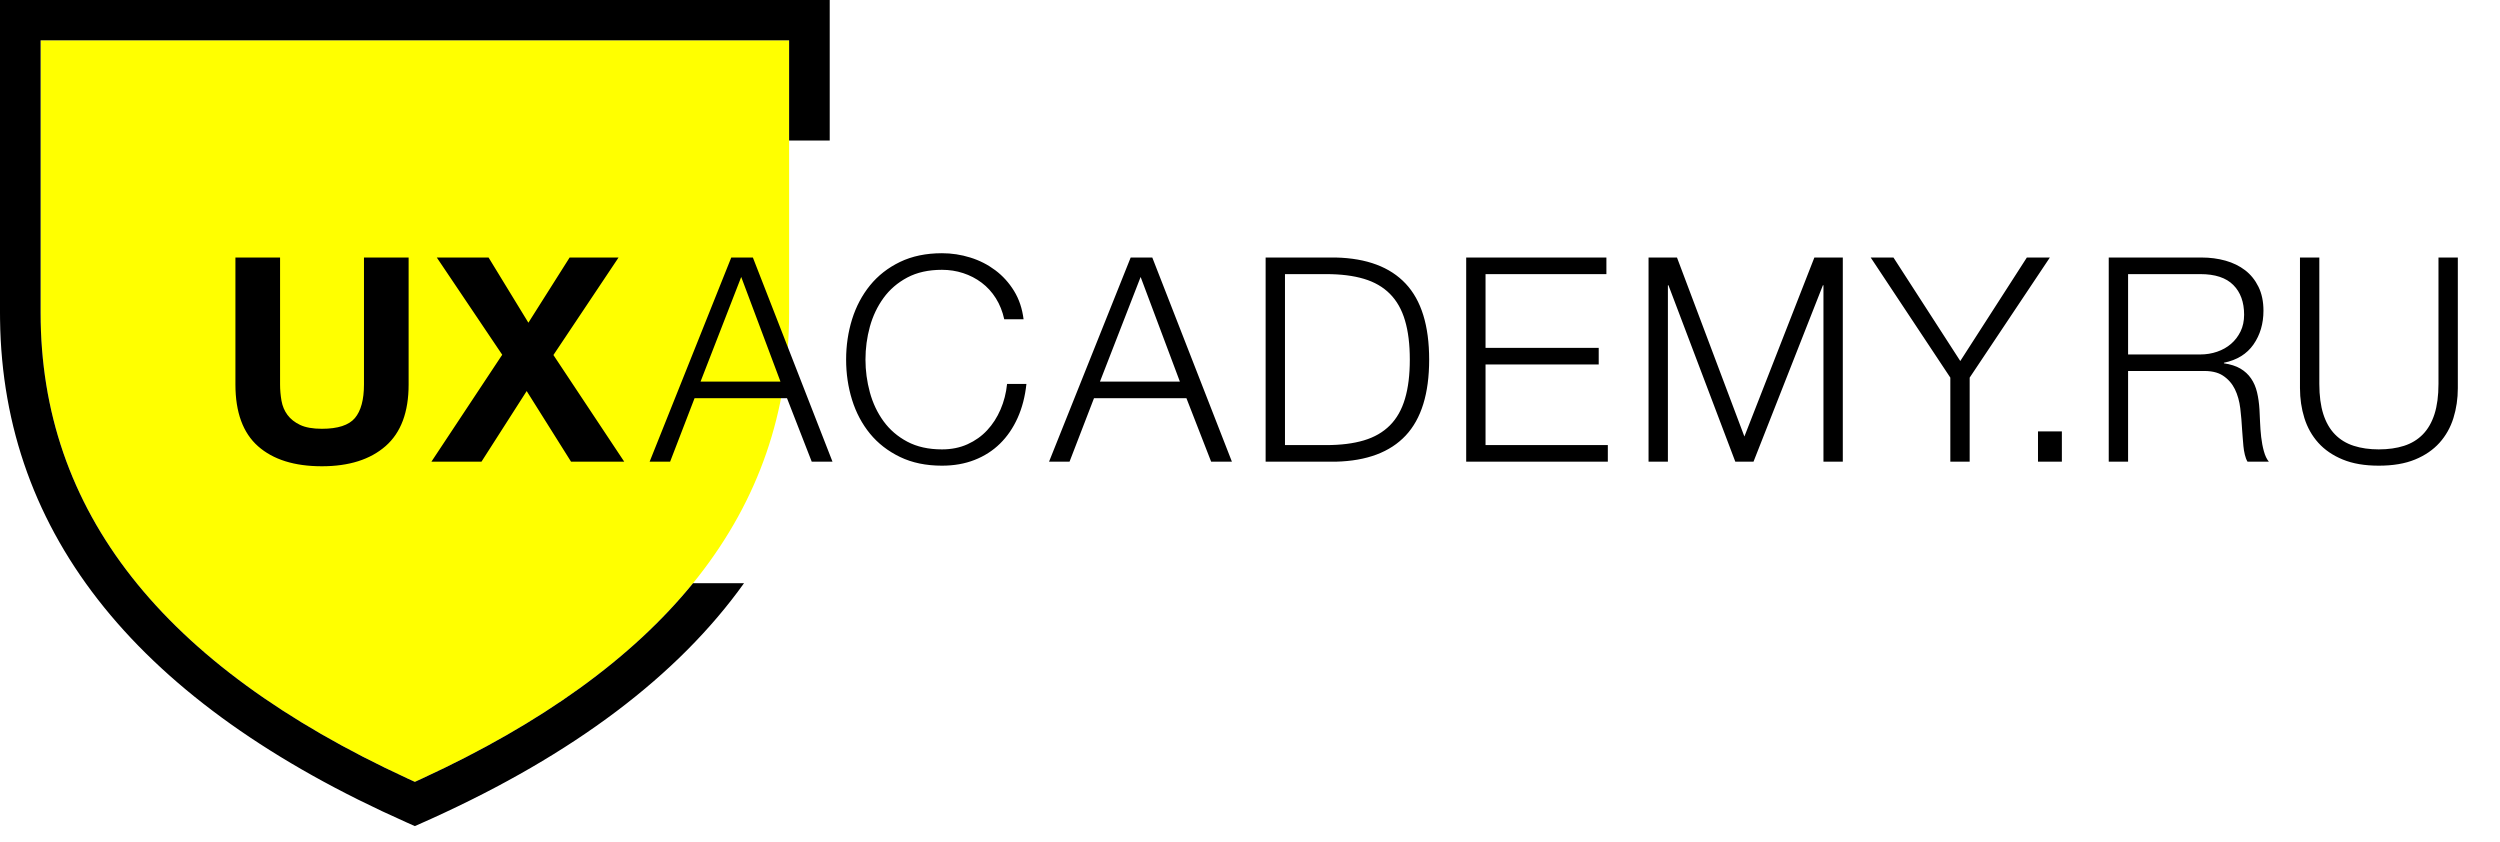
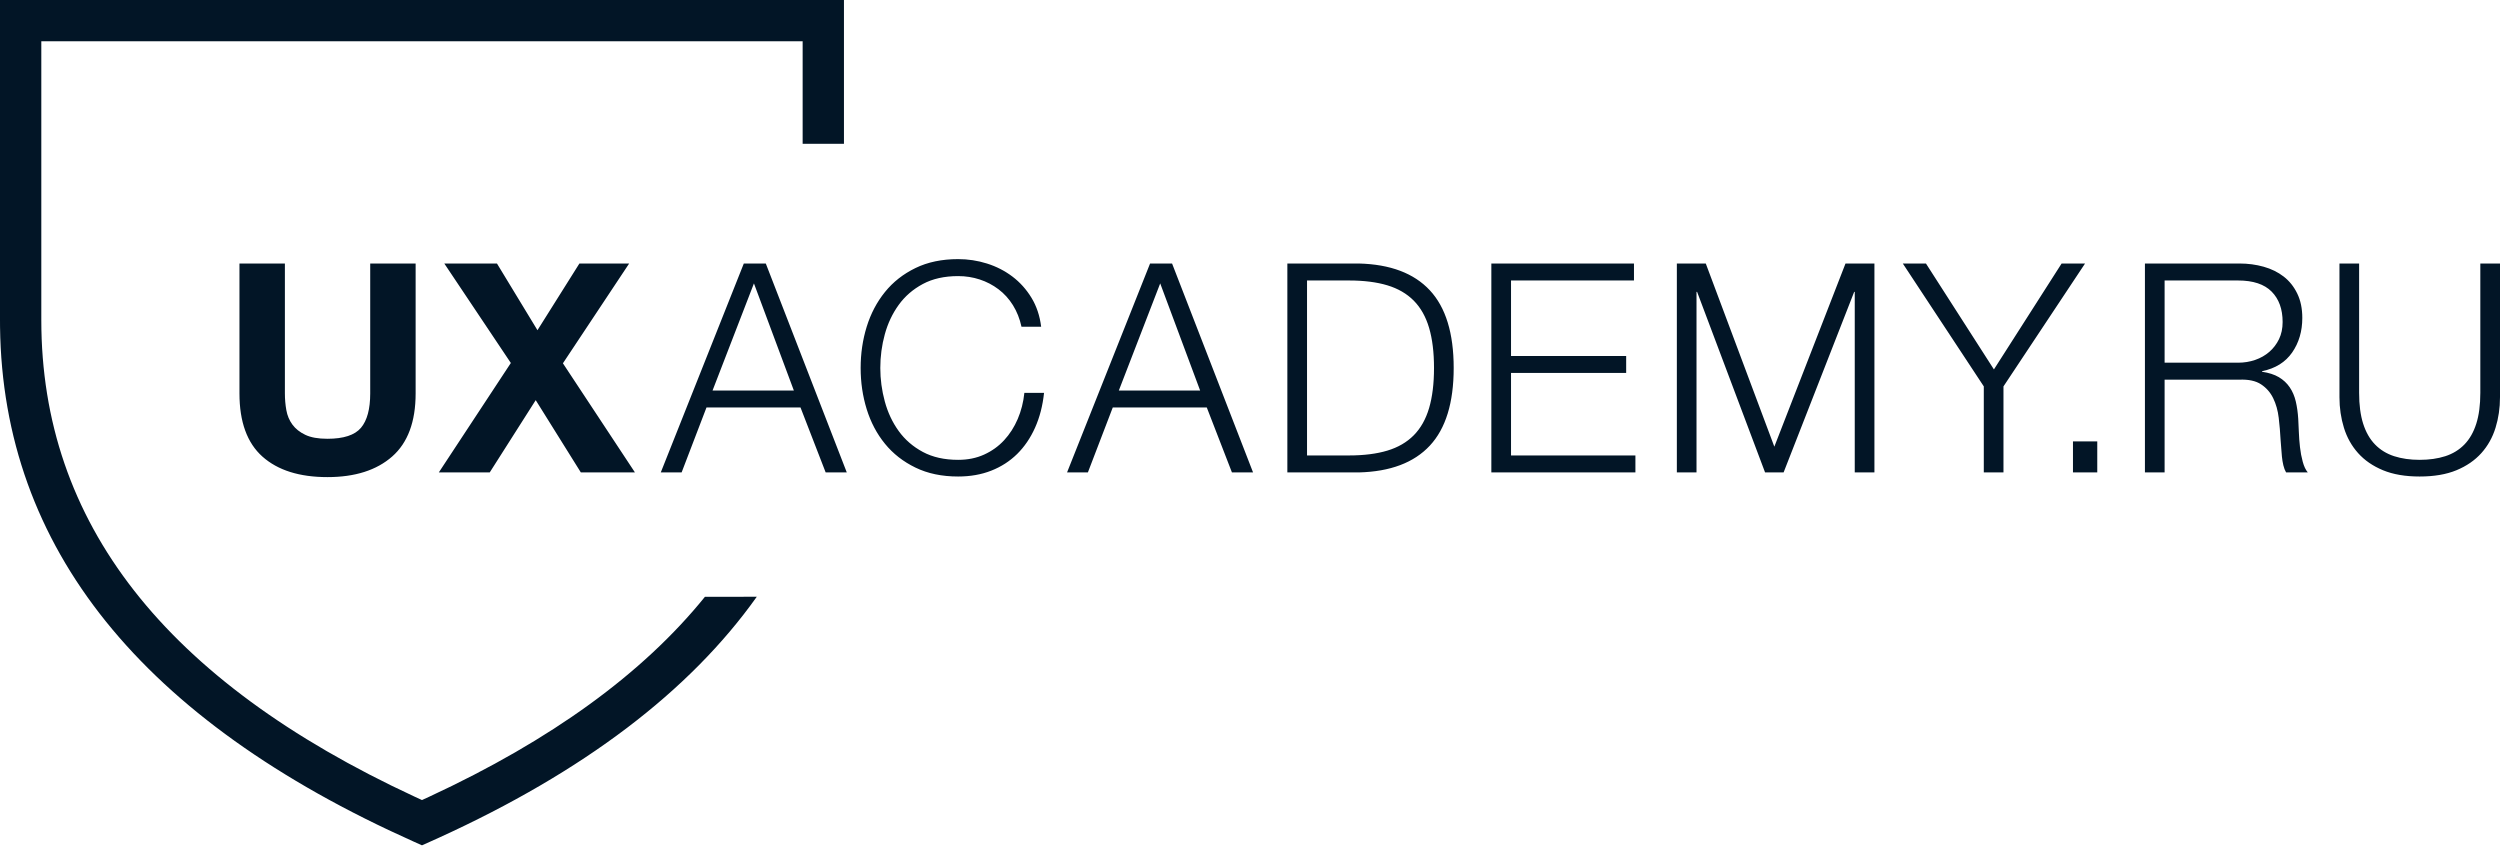
- <svg xmlns="http://www.w3.org/2000/svg" width="107" height="36" viewBox="0 0 107 36" fill="none">
-   <path d="M1.738 13.391V1.727H33.774V13.391C33.774 21.84 28.593 28.465 18.076 33.317L17.756 33.464C7.024 28.598 1.738 21.926 1.738 13.391Z" fill="#FFFF00" />
-   <path d="M35.512 0V6.016H33.774V1.727H1.738V13.391C1.738 21.841 6.919 28.465 17.436 33.317L17.756 33.464L18.076 33.317C23.198 30.954 27.054 28.171 29.663 24.961L31.844 24.961C29.011 28.923 24.545 32.285 18.471 35.038L18.111 35.199L17.756 35.357L17.401 35.199C5.971 30.116 0.118 22.922 0.002 13.672L0 13.391V0H35.512ZM11.987 11.022V16.456C11.987 16.692 12.008 16.925 12.048 17.153C12.089 17.382 12.174 17.584 12.304 17.759C12.434 17.934 12.614 18.077 12.845 18.187C13.077 18.297 13.387 18.352 13.777 18.352C14.458 18.352 14.929 18.2 15.189 17.894C15.448 17.588 15.578 17.108 15.578 16.456V11.022H17.489V16.456C17.489 17.639 17.16 18.518 16.503 19.093C15.846 19.668 14.937 19.956 13.777 19.956C12.6 19.956 11.689 19.67 11.044 19.099C10.399 18.528 10.076 17.647 10.076 16.456V11.022H11.987ZM40.316 10.838C40.73 10.838 41.133 10.899 41.527 11.022C41.921 11.144 42.278 11.326 42.598 11.566C42.919 11.807 43.187 12.103 43.402 12.454C43.617 12.804 43.752 13.208 43.809 13.665H42.982C42.909 13.331 42.789 13.031 42.623 12.766C42.456 12.501 42.253 12.278 42.014 12.099C41.775 11.919 41.511 11.783 41.223 11.689C40.935 11.595 40.632 11.548 40.316 11.548C39.74 11.548 39.245 11.658 38.831 11.878C38.417 12.099 38.078 12.39 37.815 12.753C37.551 13.117 37.356 13.527 37.23 13.983C37.105 14.44 37.042 14.909 37.042 15.391C37.042 15.864 37.105 16.331 37.23 16.792C37.356 17.253 37.551 17.665 37.815 18.028C38.078 18.391 38.417 18.683 38.831 18.903C39.245 19.123 39.74 19.234 40.316 19.234C40.722 19.234 41.087 19.16 41.411 19.013C41.736 18.866 42.016 18.667 42.251 18.414C42.487 18.161 42.677 17.865 42.823 17.526C42.969 17.188 43.063 16.823 43.103 16.431H43.931C43.874 16.97 43.748 17.455 43.554 17.887C43.359 18.32 43.107 18.687 42.799 18.989C42.491 19.291 42.128 19.523 41.71 19.686C41.292 19.85 40.827 19.931 40.316 19.931C39.634 19.931 39.036 19.807 38.521 19.558C38.005 19.309 37.577 18.977 37.236 18.561C36.896 18.145 36.64 17.663 36.469 17.116C36.299 16.57 36.214 15.995 36.214 15.391C36.214 14.787 36.299 14.212 36.469 13.665C36.64 13.119 36.896 12.635 37.236 12.215C37.577 11.795 38.005 11.46 38.521 11.211C39.036 10.963 39.634 10.838 40.316 10.838ZM99.267 11.022V16.431C99.267 16.937 99.324 17.367 99.437 17.722C99.551 18.077 99.717 18.367 99.936 18.591C100.155 18.816 100.423 18.979 100.74 19.081C101.056 19.183 101.413 19.234 101.811 19.234C102.217 19.234 102.578 19.183 102.894 19.081C103.211 18.979 103.478 18.816 103.698 18.591C103.917 18.367 104.083 18.077 104.197 17.722C104.31 17.367 104.367 16.937 104.367 16.431V11.022H105.195V16.615C105.195 17.063 105.132 17.49 105.006 17.894C104.88 18.297 104.681 18.65 104.41 18.952C104.138 19.254 103.789 19.493 103.363 19.668C102.937 19.844 102.419 19.931 101.811 19.931C101.21 19.931 100.697 19.844 100.271 19.668C99.845 19.493 99.496 19.254 99.224 18.952C98.953 18.65 98.754 18.297 98.628 17.894C98.502 17.49 98.439 17.063 98.439 16.615V11.022H99.267ZM20.911 11.022L22.615 13.812L24.38 11.022H26.474L23.686 15.195L26.717 19.76H24.441L22.542 16.737L20.607 19.76H18.464L21.495 15.183L18.695 11.022H20.911ZM32.223 11.022L35.631 19.76H34.742L33.684 17.043H29.727L28.681 19.76H27.804L31.298 11.022H32.223ZM49.318 11.022L52.726 19.76H51.837L50.779 17.043H46.823L45.776 19.76H44.899L48.393 11.022H49.318ZM57.176 11.022C58.498 11.054 59.495 11.428 60.164 12.142C60.833 12.855 61.168 13.938 61.168 15.391C61.168 16.843 60.833 17.926 60.164 18.64C59.495 19.354 58.498 19.727 57.176 19.76H54.169V11.022H57.176ZM68.754 11.022V11.732H63.581V14.889H68.425V15.599H63.581V19.05H68.815V19.76H62.753V11.022H68.754ZM94.234 11.022C94.591 11.022 94.93 11.067 95.251 11.156C95.571 11.246 95.851 11.383 96.091 11.566C96.33 11.75 96.521 11.986 96.663 12.276C96.805 12.566 96.876 12.906 96.876 13.298C96.876 13.853 96.734 14.334 96.45 14.742C96.166 15.15 95.744 15.411 95.184 15.525V15.55C95.468 15.591 95.703 15.666 95.89 15.776C96.076 15.886 96.229 16.027 96.346 16.199C96.464 16.37 96.549 16.568 96.602 16.792C96.655 17.017 96.689 17.259 96.705 17.52C96.713 17.667 96.722 17.847 96.73 18.059C96.738 18.271 96.754 18.485 96.778 18.701C96.803 18.918 96.841 19.122 96.894 19.313C96.947 19.505 97.018 19.654 97.107 19.76H96.194C96.145 19.678 96.107 19.578 96.079 19.46C96.05 19.342 96.03 19.219 96.018 19.093C96.005 18.966 95.995 18.842 95.987 18.72C95.979 18.597 95.971 18.491 95.963 18.401C95.947 18.091 95.92 17.783 95.884 17.477C95.847 17.172 95.77 16.898 95.653 16.657C95.535 16.417 95.364 16.223 95.141 16.076C94.918 15.929 94.612 15.864 94.222 15.88H91.082V19.76H90.254V11.022H94.234ZM71.775 11.022L74.66 18.683L77.655 11.022H78.872V19.76H78.044V12.209H78.02L75.05 19.76H74.271L71.41 12.209H71.386V19.76H70.558V11.022H71.775ZM81.04 11.022L83.9 15.452L86.749 11.022H87.734L84.302 16.162V19.76H83.474V16.162L80.066 11.022H81.04ZM88.248 18.463V19.76H87.226V18.463H88.248ZM56.762 11.732H54.997V19.05H56.762C57.387 19.05 57.924 18.983 58.375 18.848C58.825 18.714 59.196 18.499 59.488 18.206C59.781 17.912 59.996 17.532 60.133 17.067C60.272 16.602 60.34 16.044 60.34 15.391C60.34 14.738 60.272 14.179 60.133 13.714C59.996 13.249 59.781 12.87 59.488 12.576C59.196 12.282 58.825 12.068 58.375 11.934C57.924 11.799 57.387 11.732 56.762 11.732ZM31.724 11.854L29.983 16.333H33.404L31.724 11.854ZM48.819 11.854L47.078 16.333H50.499L48.819 11.854ZM94.174 11.732H91.082V15.171H94.174C94.425 15.171 94.665 15.132 94.892 15.054C95.119 14.977 95.318 14.865 95.488 14.718C95.659 14.571 95.794 14.393 95.896 14.185C95.997 13.977 96.048 13.739 96.048 13.469C96.048 12.931 95.894 12.507 95.585 12.197C95.277 11.887 94.806 11.732 94.174 11.732Z" fill="black" />
+ <svg xmlns="http://www.w3.org/2000/svg" width="139" height="47" viewBox="0 0 139 47" fill="none">
+   <path d="M46.924 0V7.997H44.627V2.295H2.297V17.801C2.297 29.033 9.143 37.838 23.039 44.288L23.462 44.483L23.886 44.288C30.653 41.147 35.748 37.447 39.195 33.181L42.077 33.18C38.334 38.447 32.433 42.916 24.406 46.576L23.931 46.79L23.462 47L22.993 46.79C7.89 40.033 0.155 30.47 0.002 18.174L0 17.801V0H46.924ZM15.84 14.651V21.874C15.84 22.189 15.866 22.498 15.92 22.802C15.974 23.105 16.086 23.374 16.258 23.607C16.429 23.84 16.668 24.03 16.974 24.176C17.279 24.323 17.689 24.396 18.204 24.396C19.105 24.396 19.727 24.192 20.07 23.786C20.413 23.379 20.584 22.742 20.584 21.874V14.651H23.109V21.874C23.109 23.447 22.675 24.616 21.807 25.38C20.938 26.145 19.737 26.527 18.204 26.527C16.649 26.527 15.445 26.147 14.593 25.388C13.741 24.629 13.314 23.458 13.314 21.874V14.651H15.84ZM53.272 14.407C53.819 14.407 54.352 14.488 54.872 14.651C55.392 14.814 55.864 15.055 56.288 15.375C56.711 15.695 57.065 16.088 57.349 16.555C57.633 17.021 57.813 17.558 57.888 18.165H56.794C56.698 17.72 56.539 17.322 56.32 16.969C56.1 16.617 55.832 16.321 55.516 16.083C55.199 15.844 54.851 15.662 54.47 15.538C54.089 15.413 53.69 15.351 53.272 15.351C52.511 15.351 51.856 15.497 51.31 15.79C50.763 16.083 50.315 16.47 49.967 16.953C49.618 17.436 49.361 17.981 49.195 18.588C49.028 19.195 48.945 19.819 48.945 20.459C48.945 21.088 49.028 21.709 49.195 22.322C49.361 22.934 49.618 23.482 49.967 23.965C50.315 24.447 50.763 24.835 51.31 25.128C51.856 25.421 52.511 25.567 53.272 25.567C53.808 25.567 54.291 25.47 54.719 25.274C55.148 25.079 55.518 24.813 55.829 24.477C56.14 24.141 56.392 23.748 56.585 23.298C56.778 22.848 56.901 22.362 56.955 21.842H58.049C57.974 22.558 57.807 23.203 57.55 23.778C57.293 24.352 56.96 24.84 56.553 25.242C56.145 25.643 55.666 25.952 55.113 26.169C54.561 26.386 53.947 26.494 53.272 26.494C52.371 26.494 51.58 26.329 50.9 25.998C50.219 25.668 49.653 25.226 49.203 24.672C48.752 24.119 48.414 23.479 48.189 22.753C47.964 22.026 47.852 21.262 47.852 20.459C47.852 19.656 47.964 18.892 48.189 18.165C48.414 17.438 48.752 16.796 49.203 16.237C49.653 15.679 50.219 15.234 50.9 14.903C51.58 14.572 52.371 14.407 53.272 14.407ZM131.167 14.651V21.842C131.167 22.514 131.242 23.086 131.392 23.558C131.543 24.03 131.762 24.415 132.052 24.713C132.341 25.011 132.695 25.228 133.113 25.364C133.532 25.499 134.003 25.567 134.529 25.567C135.065 25.567 135.542 25.499 135.96 25.364C136.378 25.228 136.732 25.011 137.022 24.713C137.311 24.415 137.531 24.03 137.681 23.558C137.831 23.086 137.906 22.514 137.906 21.842V14.651H139V22.086C139 22.682 138.917 23.249 138.751 23.786C138.585 24.323 138.322 24.792 137.963 25.193C137.603 25.594 137.142 25.912 136.579 26.145C136.016 26.378 135.333 26.494 134.529 26.494C133.735 26.494 133.057 26.378 132.494 26.145C131.931 25.912 131.47 25.594 131.111 25.193C130.752 24.792 130.489 24.323 130.323 23.786C130.157 23.249 130.074 22.682 130.074 22.086V14.651H131.167ZM27.631 14.651L29.883 18.36L32.215 14.651H34.981L31.298 20.199L35.303 26.267H32.295L29.786 22.248L27.229 26.267H24.398L28.403 20.182L24.703 14.651H27.631ZM42.578 14.651L47.081 26.267H45.907L44.508 22.655H39.281L37.898 26.267H36.739L41.356 14.651H42.578ZM65.167 14.651L69.67 26.267H68.496L67.097 22.655H61.87L60.486 26.267H59.328L63.944 14.651H65.167ZM75.55 14.651C77.297 14.694 78.614 15.191 79.498 16.14C80.383 17.089 80.825 18.528 80.825 20.459C80.825 22.389 80.383 23.829 79.498 24.778C78.614 25.727 77.297 26.223 75.55 26.267H71.577V14.651H75.55ZM90.849 14.651V15.595H84.013V19.792H90.415V20.735H84.013V25.323H90.929V26.267H82.919V14.651H90.849ZM124.517 14.651C124.989 14.651 125.437 14.711 125.86 14.83C126.284 14.949 126.654 15.131 126.97 15.375C127.287 15.619 127.539 15.934 127.726 16.319C127.914 16.704 128.008 17.156 128.008 17.677C128.008 18.415 127.82 19.054 127.445 19.597C127.069 20.139 126.512 20.486 125.772 20.638V20.67C126.147 20.725 126.458 20.825 126.705 20.971C126.951 21.118 127.153 21.305 127.308 21.533C127.463 21.76 127.576 22.023 127.646 22.322C127.715 22.62 127.761 22.943 127.782 23.29C127.793 23.485 127.804 23.723 127.815 24.005C127.825 24.287 127.847 24.572 127.879 24.86C127.911 25.147 127.962 25.418 128.032 25.673C128.101 25.928 128.195 26.126 128.313 26.267H127.107C127.043 26.158 126.992 26.025 126.954 25.868C126.917 25.711 126.89 25.548 126.874 25.38C126.858 25.212 126.844 25.047 126.834 24.884C126.823 24.721 126.812 24.58 126.801 24.461C126.78 24.049 126.745 23.639 126.697 23.233C126.649 22.826 126.547 22.463 126.391 22.143C126.236 21.823 126.011 21.565 125.716 21.37C125.421 21.175 125.016 21.088 124.501 21.11H120.352V26.267H119.258V14.651H124.517ZM94.841 14.651L98.653 24.835L102.61 14.651H104.218V26.267H103.124V16.229H103.092L99.168 26.267H98.138L94.359 16.229H94.326V26.267H93.233V14.651H94.841ZM107.083 14.651L110.862 20.54L114.626 14.651H115.929L111.393 21.484V26.267H110.299V21.484L105.796 14.651H107.083ZM116.608 24.542V26.267H115.257V24.542H116.608ZM75.003 15.595H72.671V25.323H75.003C75.828 25.323 76.539 25.234 77.134 25.055C77.729 24.876 78.219 24.591 78.606 24.201C78.992 23.81 79.276 23.306 79.458 22.688C79.64 22.07 79.731 21.327 79.731 20.459C79.731 19.591 79.64 18.848 79.458 18.23C79.276 17.612 78.992 17.108 78.606 16.717C78.219 16.327 77.729 16.042 77.134 15.863C76.539 15.684 75.828 15.595 75.003 15.595ZM41.919 15.757L39.618 21.712H44.138L41.919 15.757ZM64.507 15.757L62.207 21.712H66.727L64.507 15.757ZM124.437 15.595H120.352V20.166H124.437C124.769 20.166 125.086 20.115 125.386 20.012C125.686 19.909 125.949 19.759 126.174 19.564C126.399 19.369 126.579 19.133 126.713 18.857C126.847 18.58 126.914 18.263 126.914 17.905C126.914 17.189 126.71 16.625 126.303 16.213C125.895 15.801 125.273 15.595 124.437 15.595Z" fill="#021526" />
</svg>
